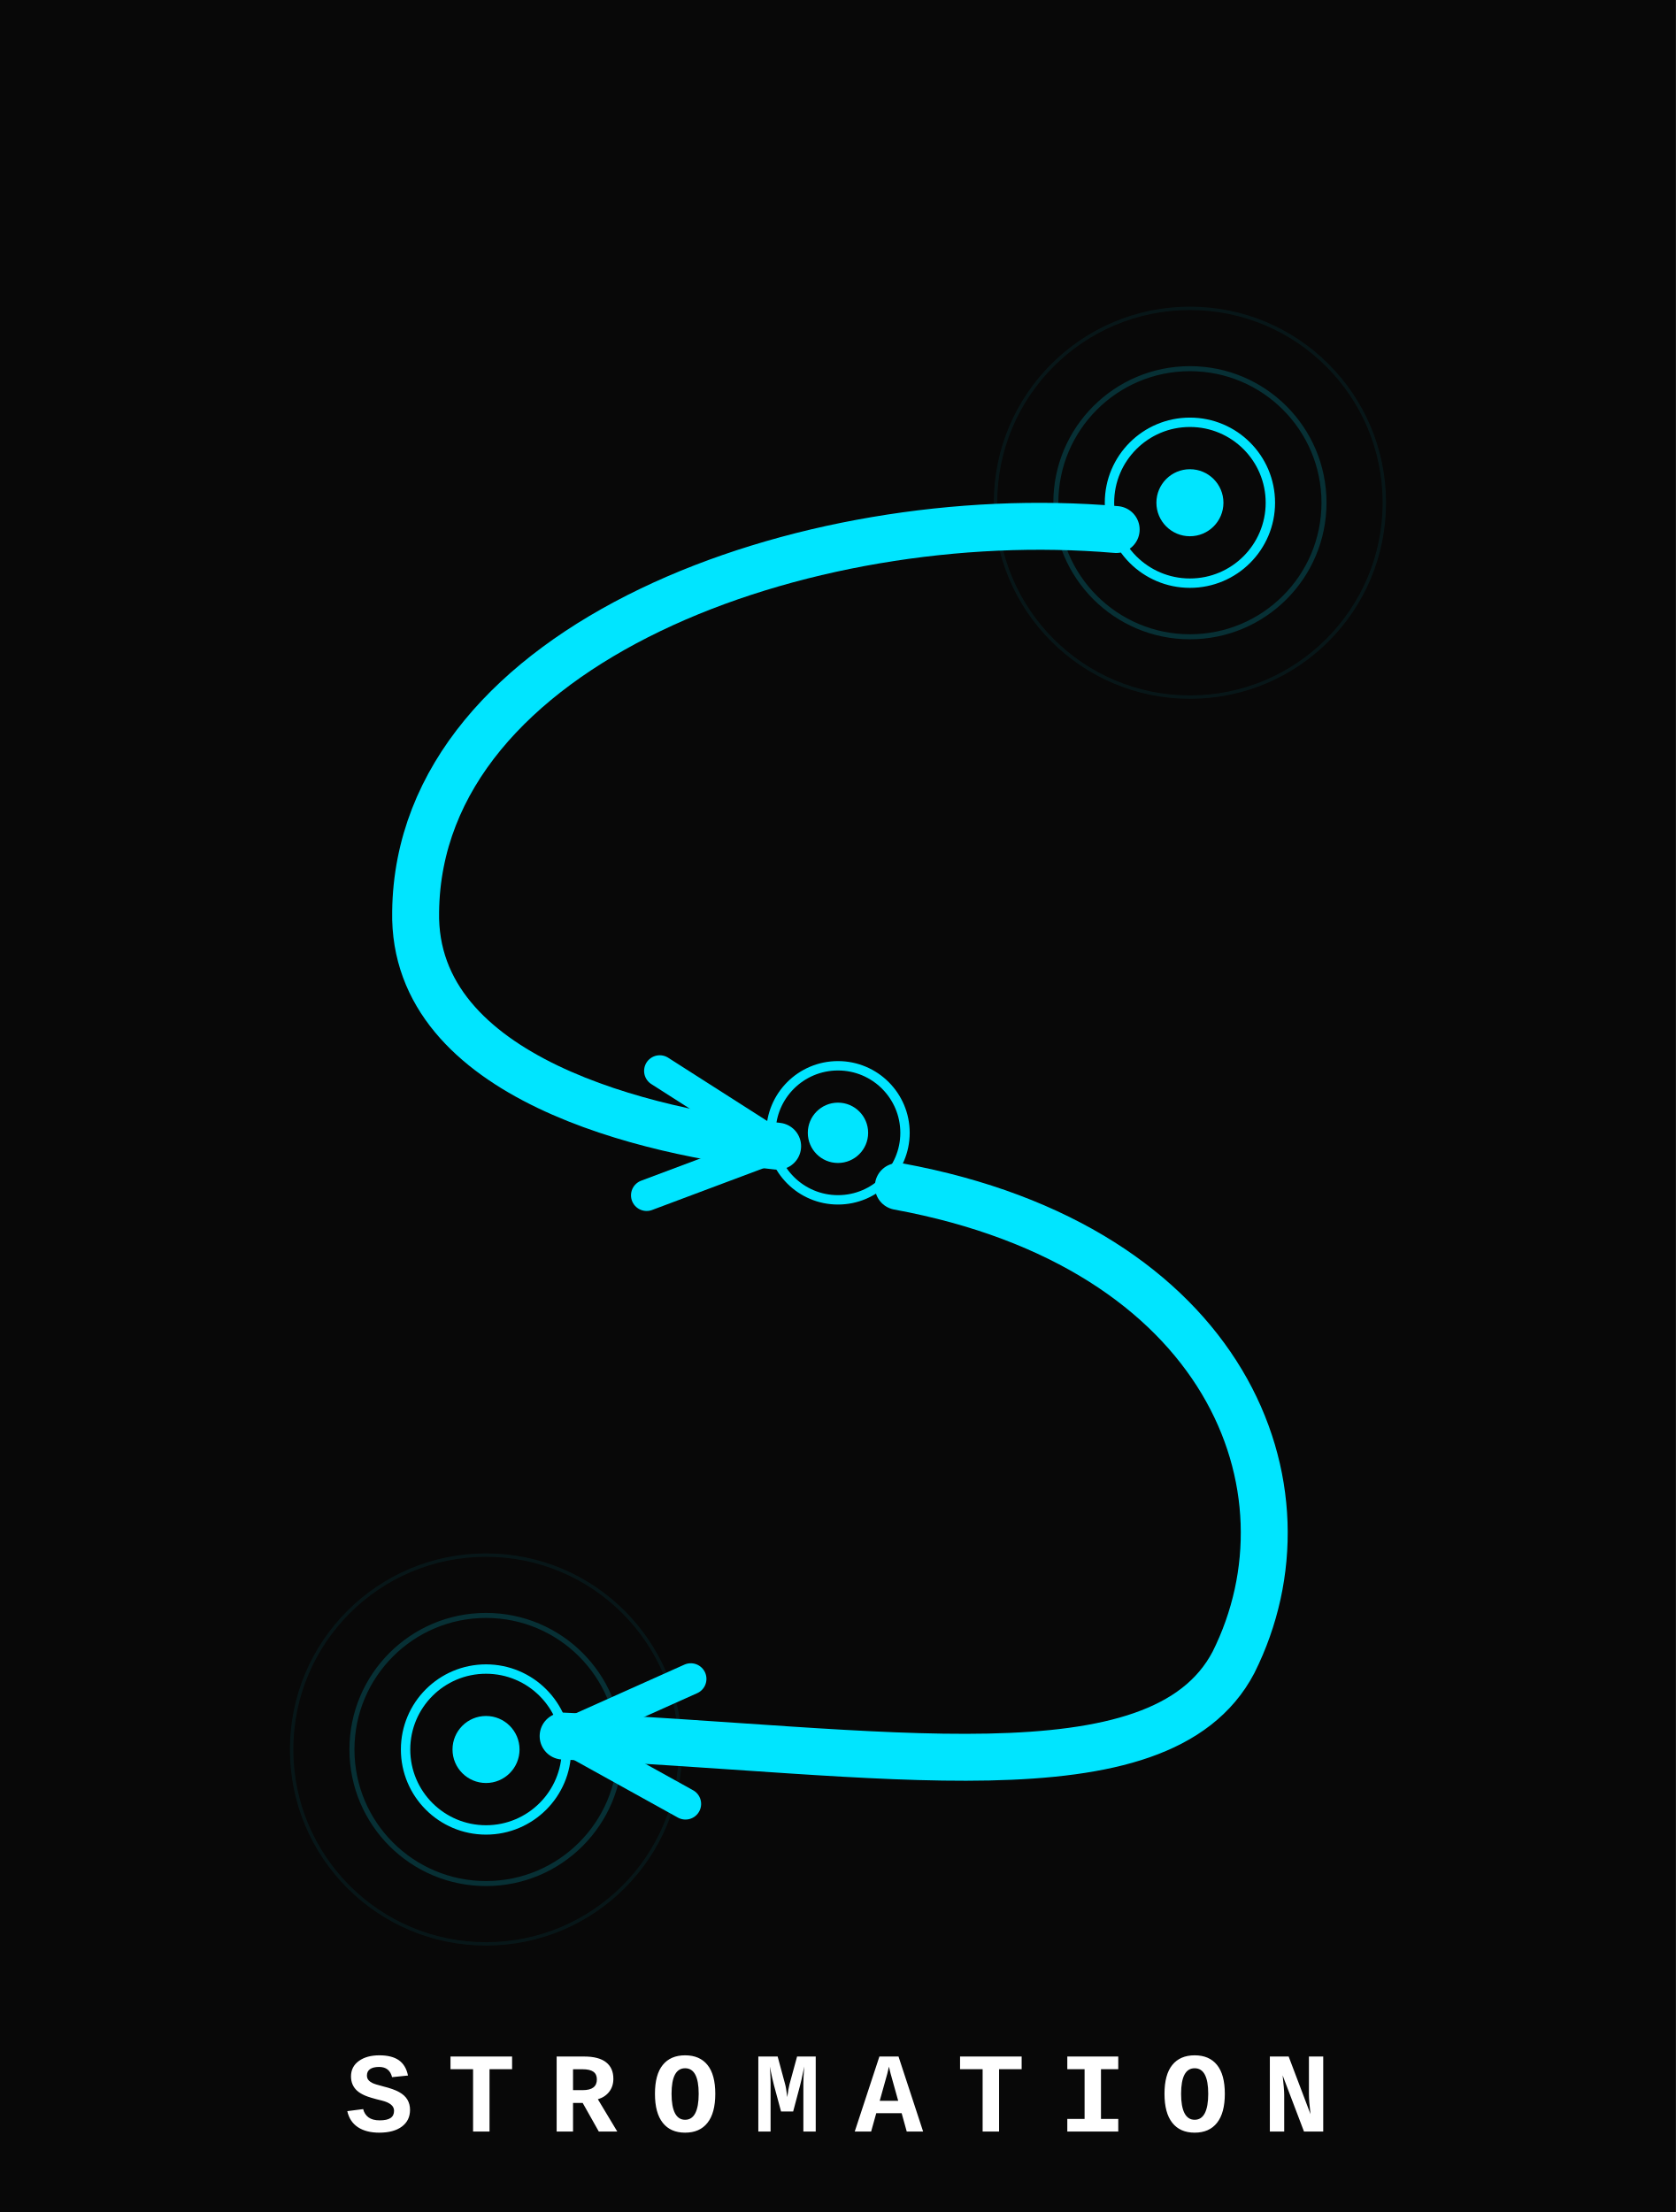
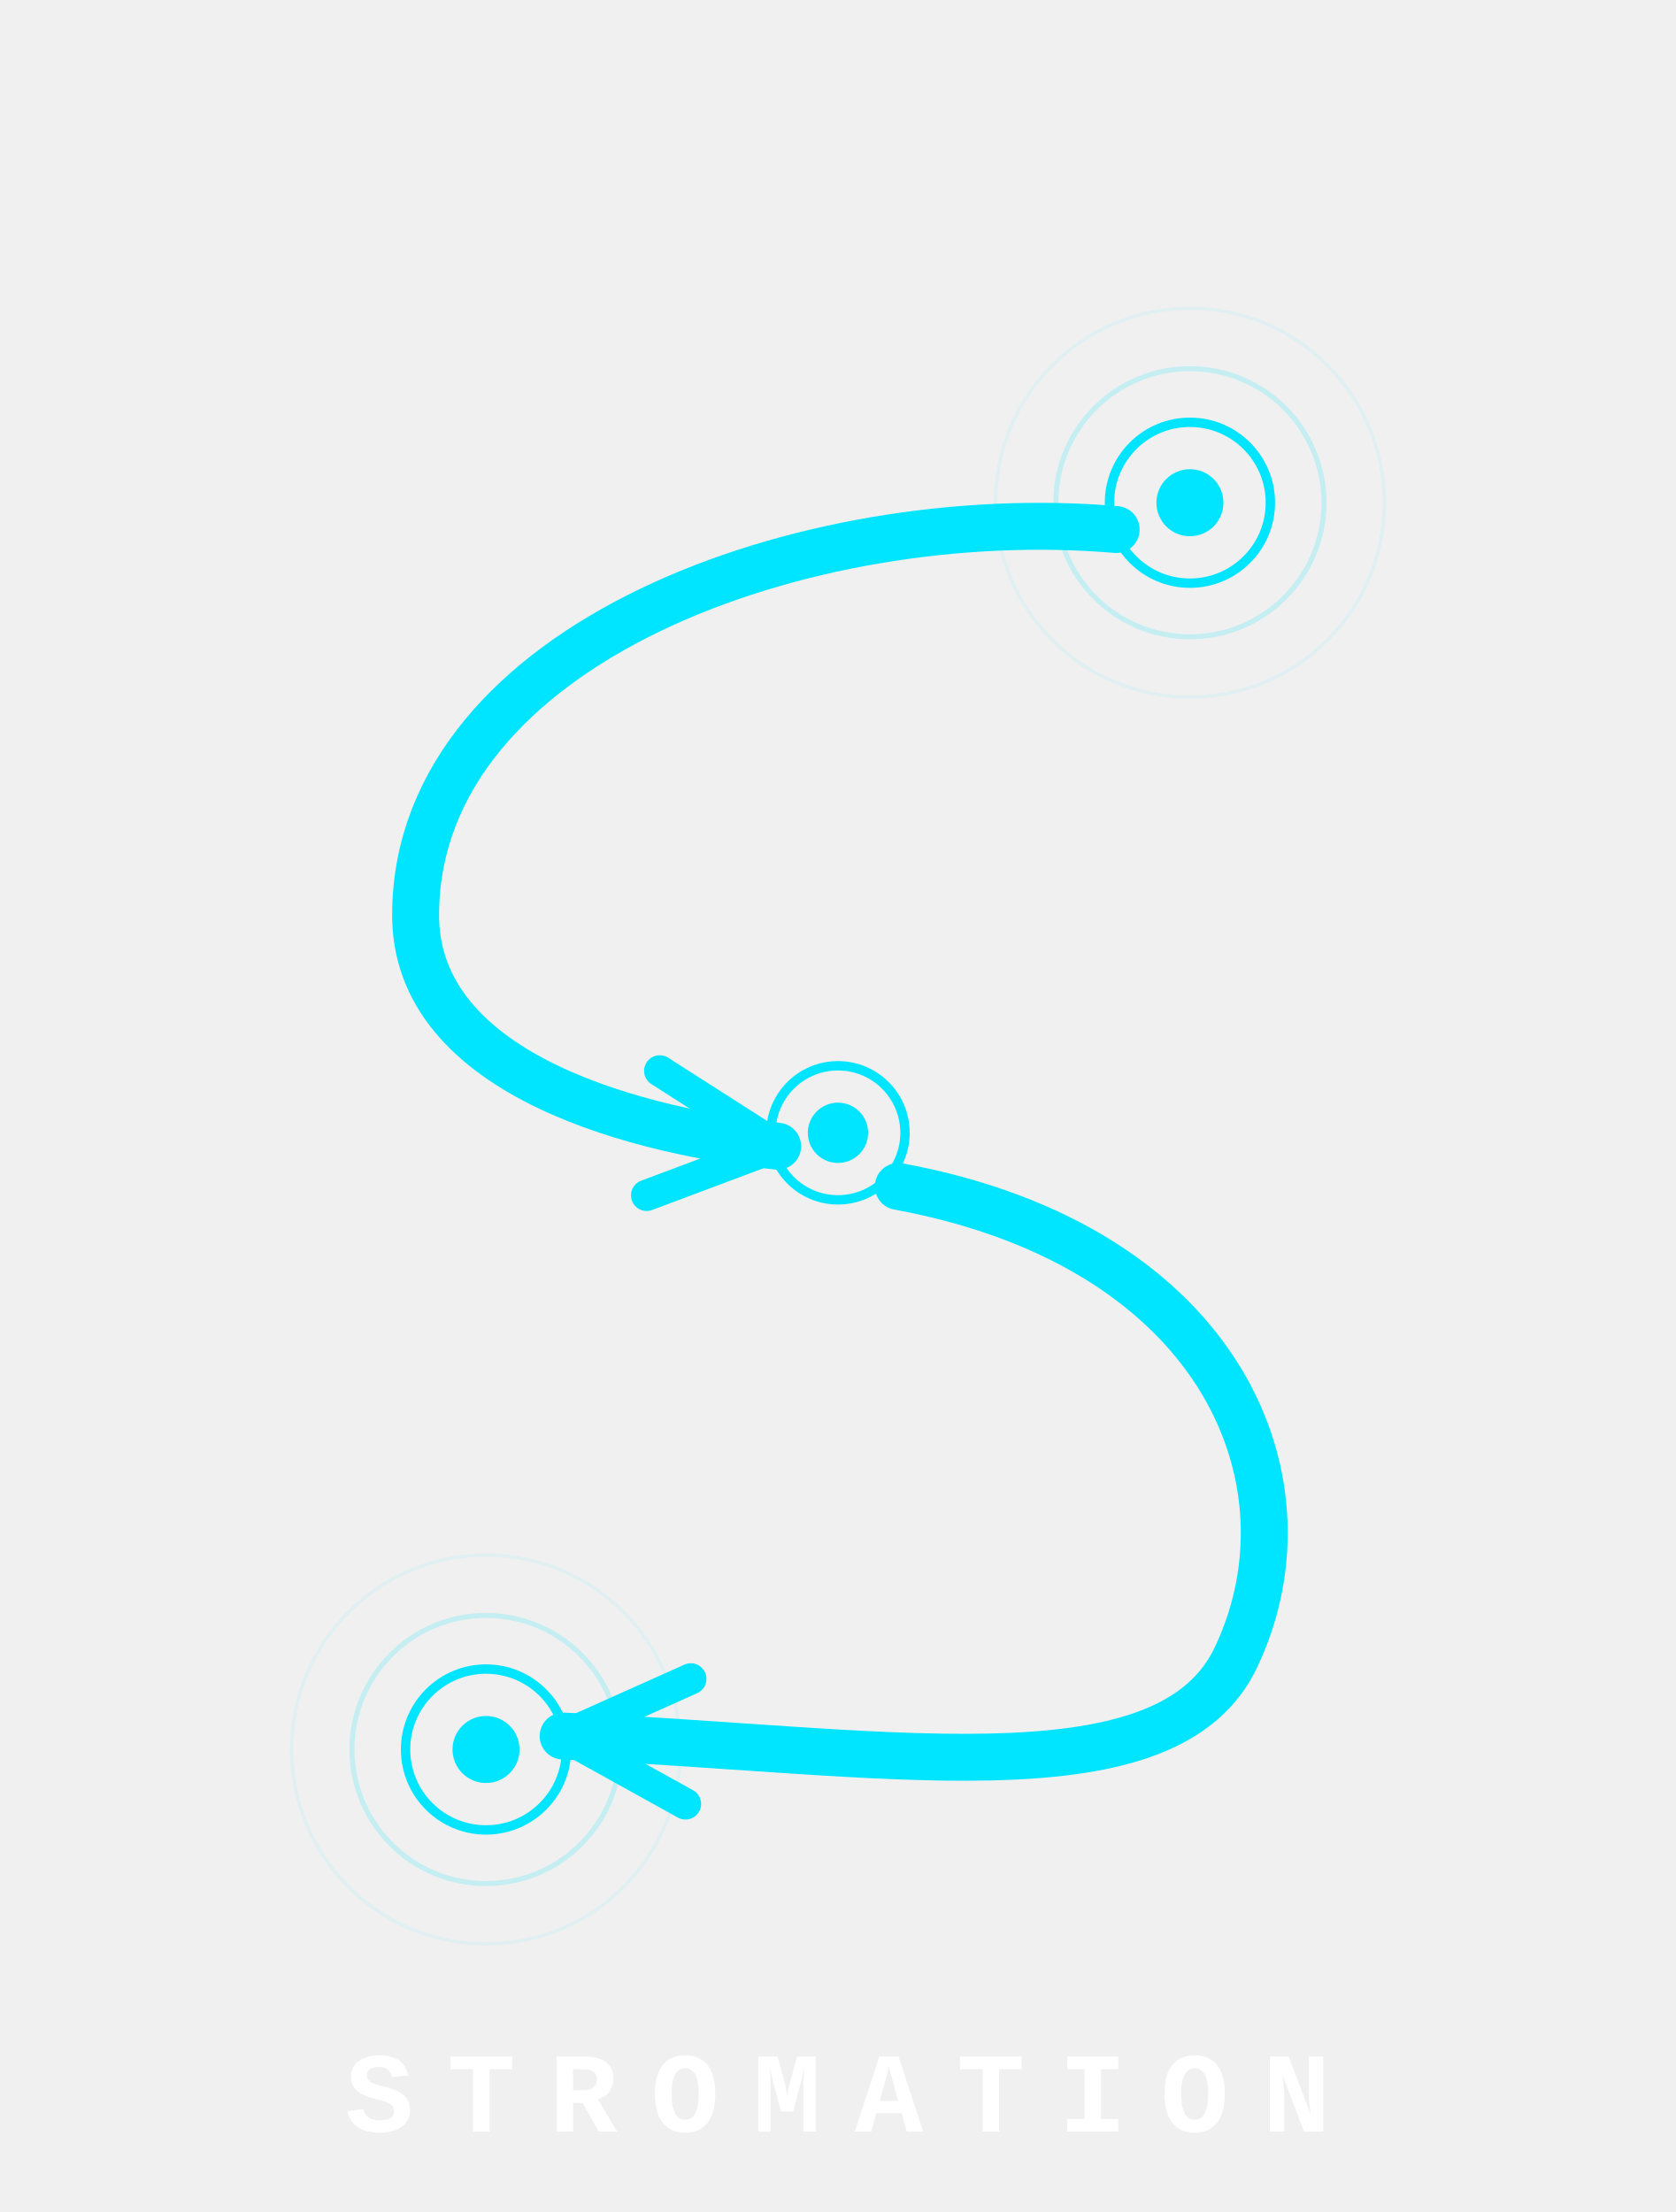
<svg xmlns="http://www.w3.org/2000/svg" viewBox="0 0 500 660" width="500" height="660">
  <defs>
    <marker id="a1" viewBox="0 0 12 12" refX="10" refY="6" markerWidth="4" markerHeight="4" orient="auto">
      <path d="M2 2L10 6L2 10" fill="none" stroke="#00E5FF" stroke-width="2" stroke-linecap="round" stroke-linejoin="round" />
    </marker>
    <marker id="a2" viewBox="0 0 12 12" refX="10" refY="6" markerWidth="4" markerHeight="4" orient="auto">
      <path d="M2 2L10 6L2 10" fill="none" stroke="#00E5FF" stroke-width="2" stroke-linecap="round" stroke-linejoin="round" />
    </marker>
  </defs>
-   <rect width="500" height="660" fill="#080808" />
  <path d="M 333,158 C 240,150 125,192 124,272 C 123,322 194,338 232,342" fill="none" stroke="#00E5FF" stroke-width="14" stroke-linecap="round" marker-end="url(#a1)" />
  <path d="M 268,354 C 366,372 394,444 368,496 C 346,538 262,522 168,518" fill="none" stroke="#00E5FF" stroke-width="14" stroke-linecap="round" marker-end="url(#a2)" />
  <circle cx="355" cy="150" r="58" fill="none" stroke="#00E5FF" stroke-width="1" opacity="0.07" />
  <circle cx="355" cy="150" r="40" fill="none" stroke="#00E5FF" stroke-width="1.5" opacity="0.18" />
  <circle cx="355" cy="150" r="24" fill="none" stroke="#00E5FF" stroke-width="2.8" />
  <circle cx="355" cy="150" r="10" fill="#00E5FF" />
  <circle cx="250" cy="338" r="20" fill="none" stroke="#00E5FF" stroke-width="2.8" />
  <circle cx="250" cy="338" r="9" fill="#00E5FF" />
  <circle cx="145" cy="522" r="58" fill="none" stroke="#00E5FF" stroke-width="1" opacity="0.07" />
  <circle cx="145" cy="522" r="40" fill="none" stroke="#00E5FF" stroke-width="1.5" opacity="0.18" />
  <circle cx="145" cy="522" r="24" fill="none" stroke="#00E5FF" stroke-width="2.8" />
  <circle cx="145" cy="522" r="10" fill="#00E5FF" />
  <text x="250" y="636" text-anchor="middle" font-family="'Courier New', monospace" font-size="34" font-weight="700" fill="white" letter-spacing="10">STROMATION</text>
</svg>
